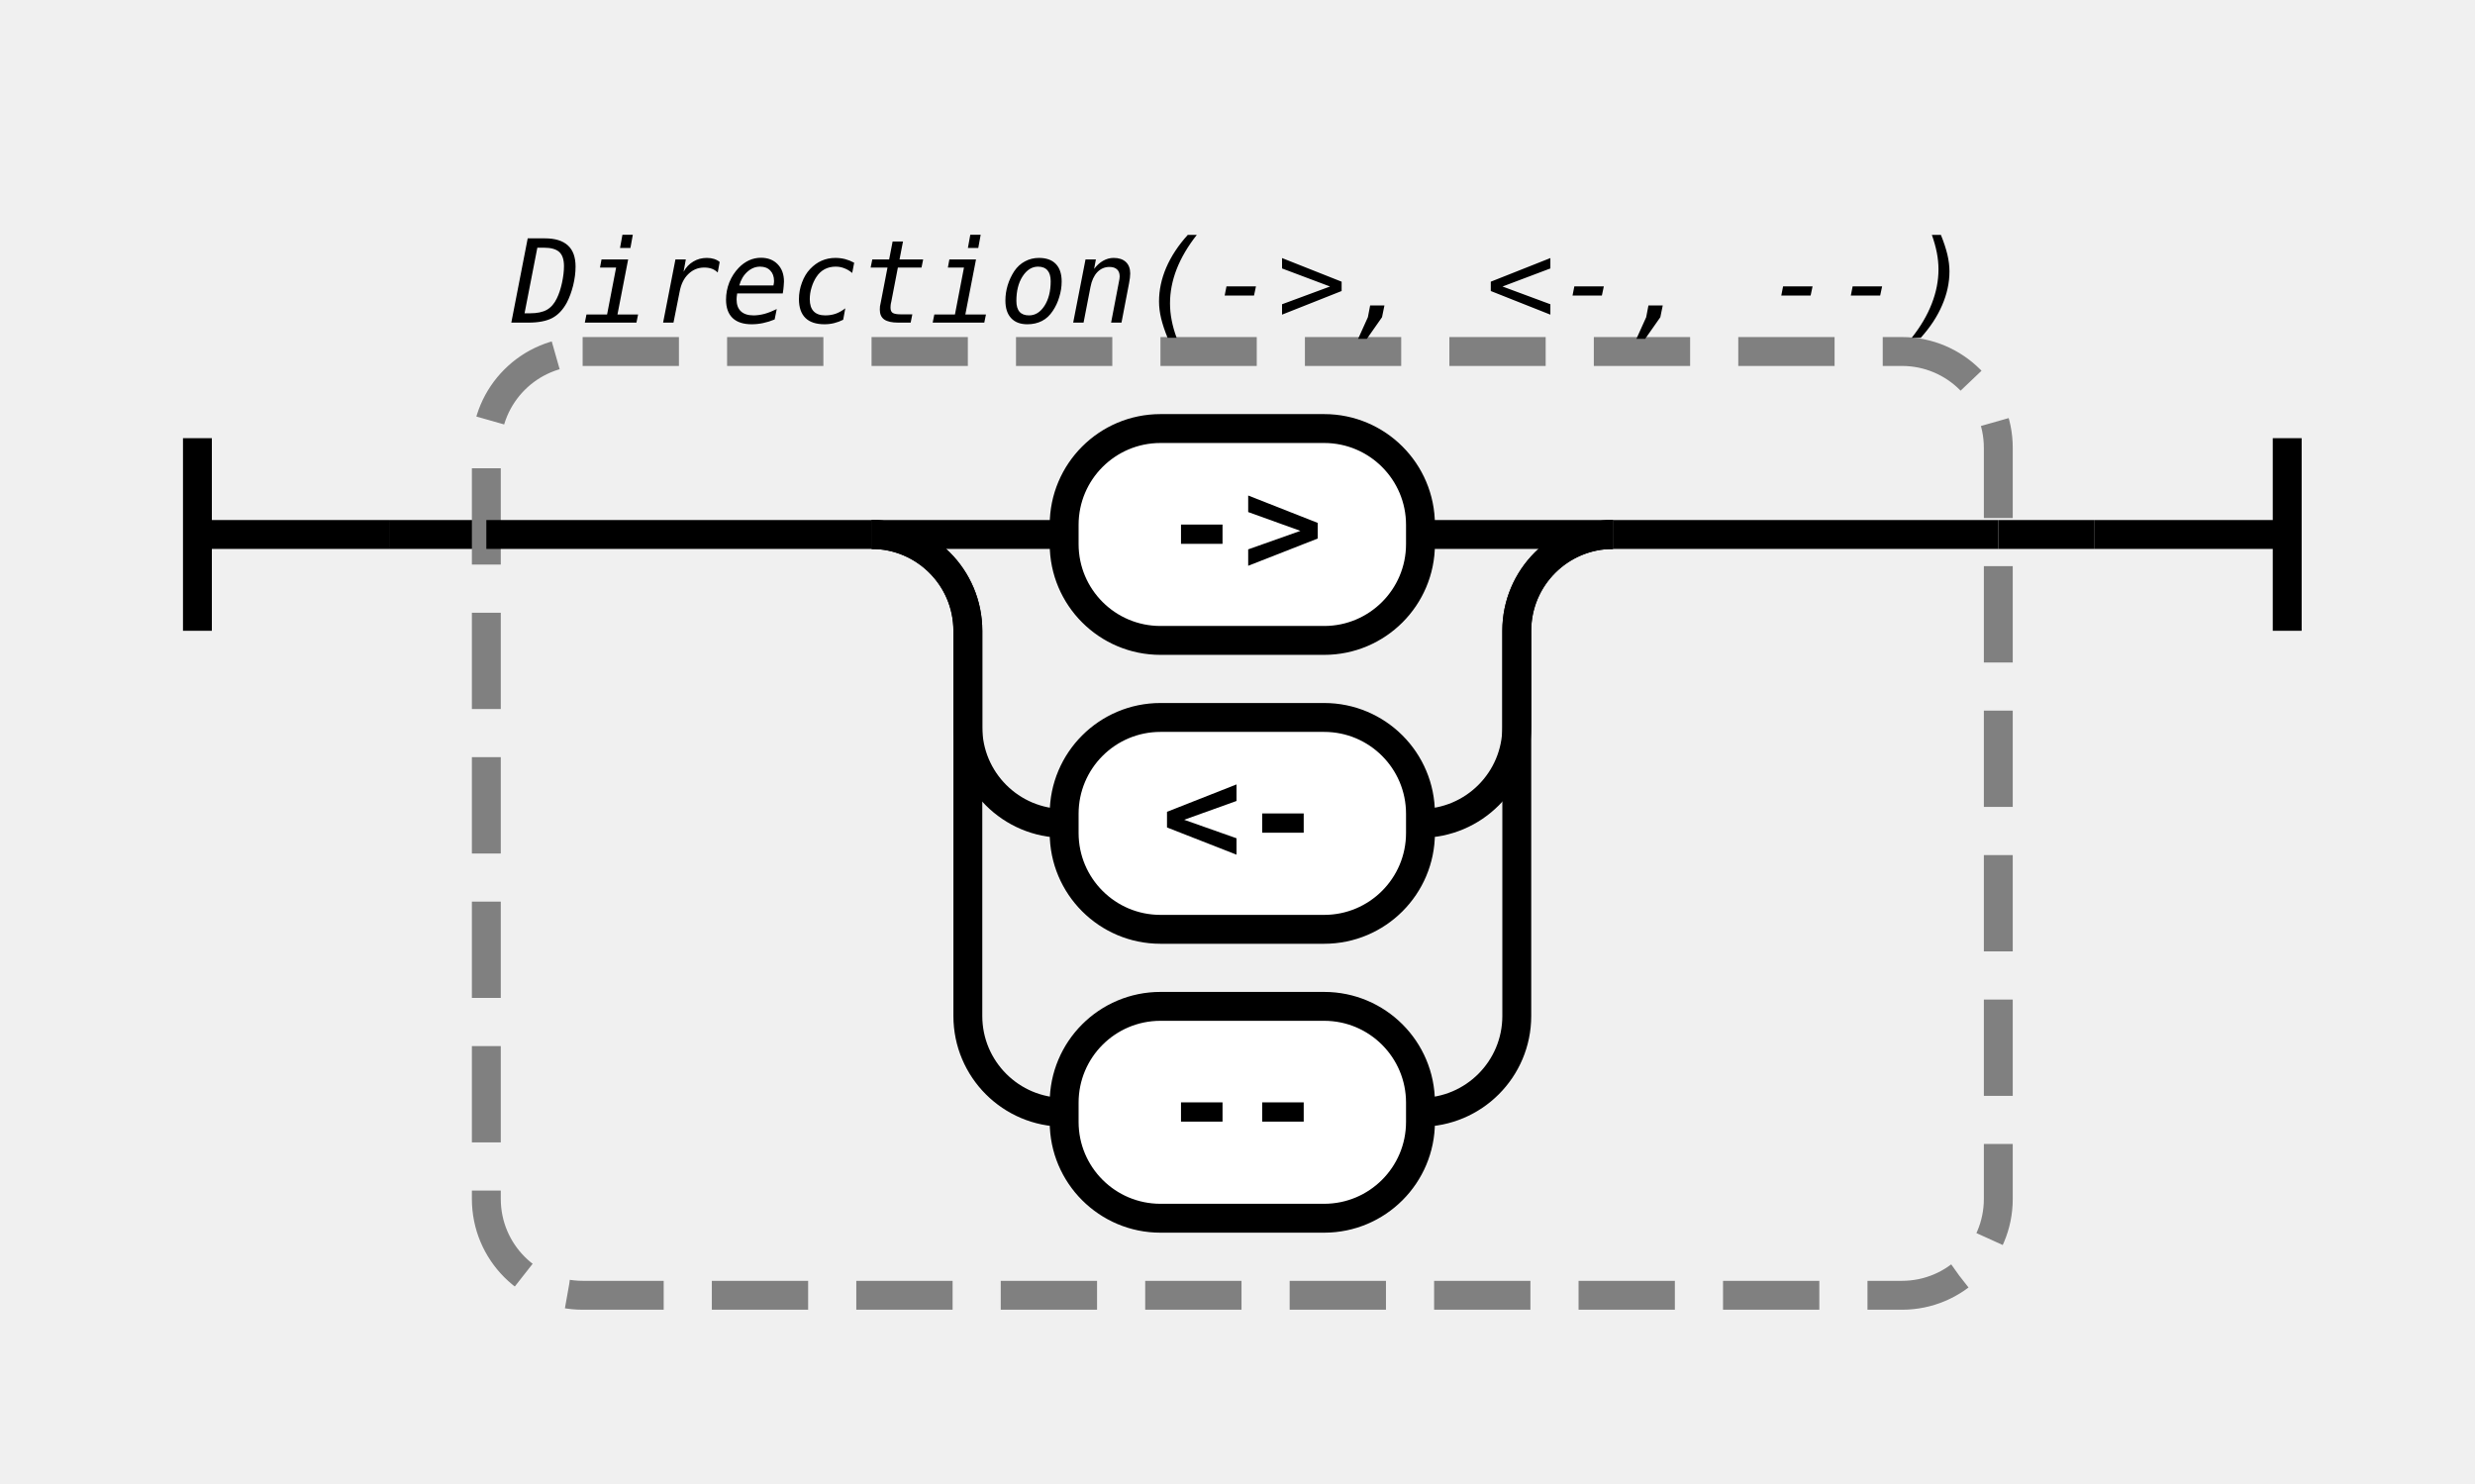
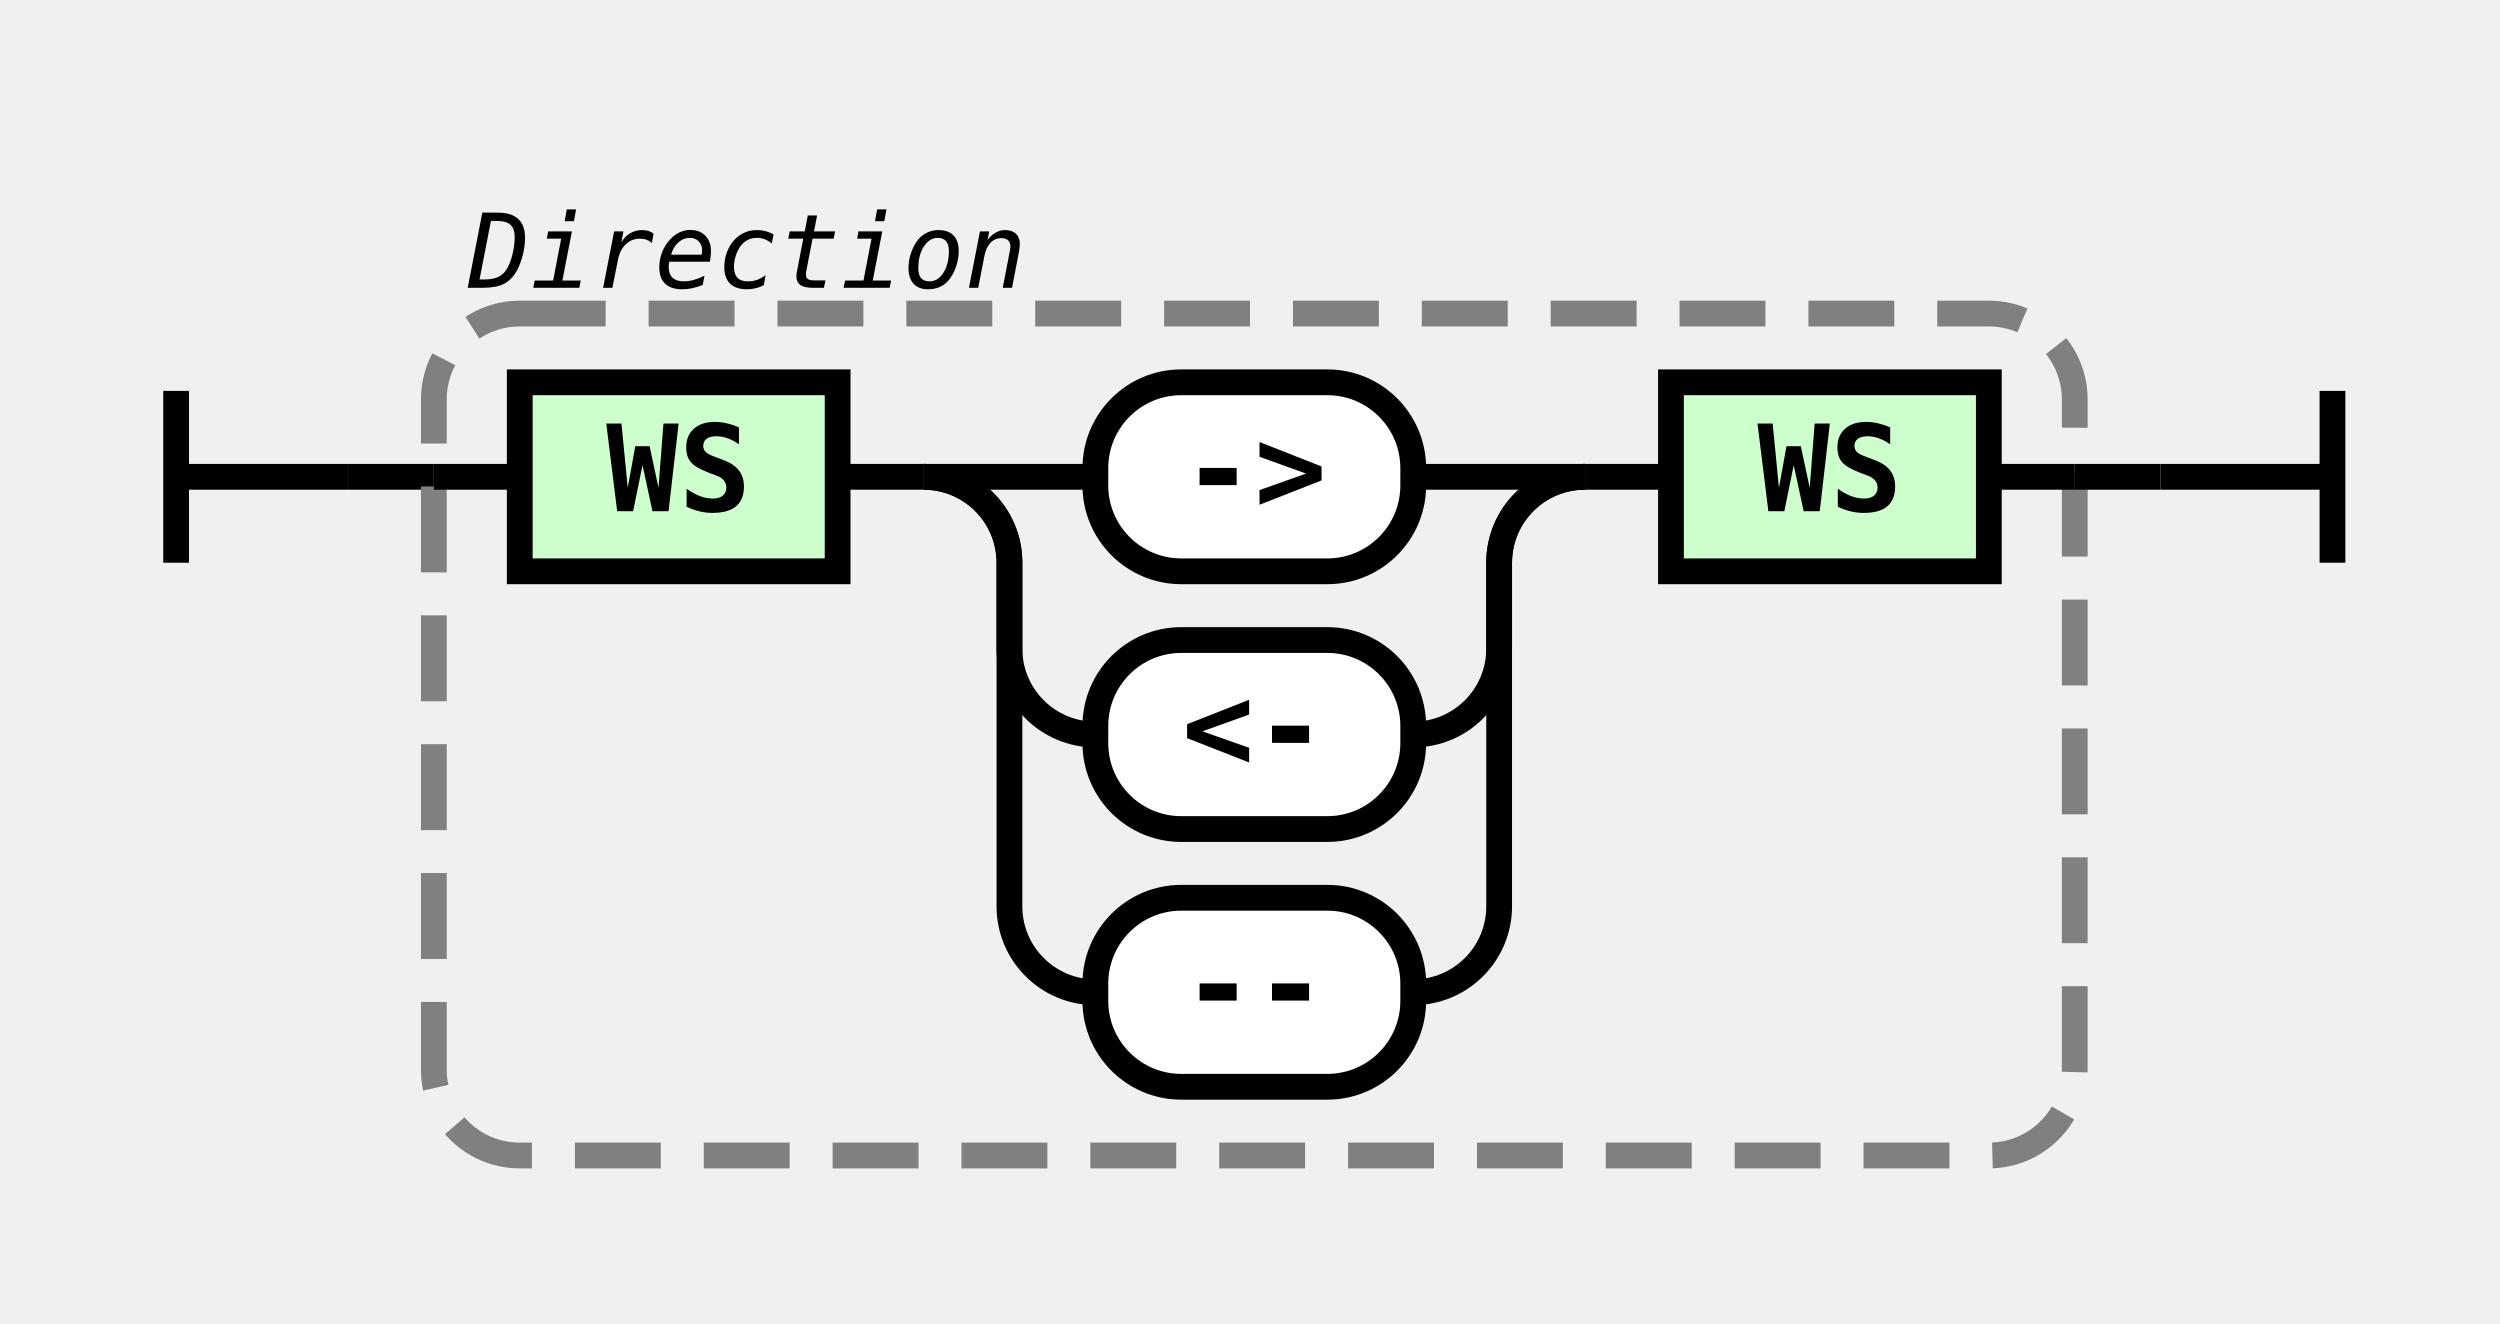
- <svg xmlns="http://www.w3.org/2000/svg" class="railroad-diagram" width="257" height="154" viewBox="0 0 257 154">
+ <svg xmlns="http://www.w3.org/2000/svg" class="railroad-diagram" width="291" height="154" viewBox="0 0 291 154">
  <g transform="translate(.5 .5)">
    <g class="Start">
      <path d="M20 45v20m0 -10h20" />
    </g>
    <path d="M40 55h10" />
    <g class="Group rule">
      <path d="M50 55h0" />
-       <path d="M207 55h0" />
-       <rect x="50" y="36" width="157" height="98" rx="10" ry="10" class="group-box" />
-       <g class="Choice">
-         <path d="M50 55h40" />
-         <path d="M167 55h40" />
-         <path d="M90 55h20" />
-         <g class="terminal literal">
-           <path d="M110 55h0" />
-           <path d="M147 55h0" />
-           <rect x="110" y="44" width="37" height="22" rx="10" ry="10" />
-           <text x="128.5" y="59">-&gt;</text>
+       <path d="M241 55h0" />
+       <rect x="50" y="36" width="191" height="98" rx="10" ry="10" class="group-box" />
+       <g class="Sequence">
+         <path d="M50 55h10" />
+         <path d="M231 55h10" />
+         <path d="M97 55h10" />
+         <g class="non-terminal rule-ref">
+           <path d="M60 55h0" />
+           <path d="M97 55h0" />
+           <rect x="60" y="44" width="37" height="22" />
+           <text x="78.5" y="59">WS</text>
        </g>
-         <path d="M147 55h20" />
-         <path d="M90 55a10 10 0 0 1 10 10v10a10 10 0 0 0 10 10" />
-         <g class="terminal literal">
-           <path d="M110 85h0" />
-           <path d="M147 85h0" />
-           <rect x="110" y="74" width="37" height="22" rx="10" ry="10" />
-           <text x="128.5" y="89">&lt;-</text>
+         <g class="Choice">
+           <path d="M107 55h0" />
+           <path d="M184 55h0" />
+           <path d="M107 55h20" />
+           <g class="terminal literal">
+             <path d="M127 55h0" />
+             <path d="M164 55h0" />
+             <rect x="127" y="44" width="37" height="22" rx="10" ry="10" />
+             <text x="145.5" y="59">-&gt;</text>
+           </g>
+           <path d="M164 55h20" />
+           <path d="M107 55a10 10 0 0 1 10 10v10a10 10 0 0 0 10 10" />
+           <g class="terminal literal">
+             <path d="M127 85h0" />
+             <path d="M164 85h0" />
+             <rect x="127" y="74" width="37" height="22" rx="10" ry="10" />
+             <text x="145.5" y="89">&lt;-</text>
+           </g>
+           <path d="M164 85a10 10 0 0 0 10 -10v-10a10 10 0 0 1 10 -10" />
+           <path d="M107 55a10 10 0 0 1 10 10v40a10 10 0 0 0 10 10" />
+           <g class="terminal literal">
+             <path d="M127 115h0" />
+             <path d="M164 115h0" />
+             <rect x="127" y="104" width="37" height="22" rx="10" ry="10" />
+             <text x="145.5" y="119">--</text>
+           </g>
+           <path d="M164 115a10 10 0 0 0 10 -10v-40a10 10 0 0 1 10 -10" />
        </g>
-         <path d="M147 85a10 10 0 0 0 10 -10v-10a10 10 0 0 1 10 -10" />
-         <path d="M90 55a10 10 0 0 1 10 10v40a10 10 0 0 0 10 10" />
-         <g class="terminal literal">
-           <path d="M110 115h0" />
-           <path d="M147 115h0" />
-           <rect x="110" y="104" width="37" height="22" rx="10" ry="10" />
-           <text x="128.5" y="119">--</text>
+         <path d="M184 55h10" />
+         <g class="non-terminal rule-ref">
+           <path d="M194 55h0" />
+           <path d="M231 55h0" />
+           <rect x="194" y="44" width="37" height="22" />
+           <text x="212.5" y="59">WS</text>
        </g>
-         <path d="M147 115a10 10 0 0 0 10 -10v-40a10 10 0 0 1 10 -10" />
      </g>
      <g class="comment">
        <path d="M50 28h0" />
-         <path d="M207 28h0" />
-         <text x="128.5" y="33" class="comment">Direction(-&gt;, &lt;-, --)</text>
+         <path d="M123 28h0" />
+         <text x="86.5" y="33" class="comment">Direction</text>
      </g>
    </g>
-     <path d="M207 55h10" />
-     <path class="End" d="M 217 55 h 20 m 0 -10 v 20" />
+     <path d="M241 55h10" />
+     <path class="End" d="M 251 55 h 20 m 0 -10 v 20" />
  </g>
  <style>  svg {
    background-color: hsl(30,20%,95%);
  }
  path {
    stroke-width: 3;
    stroke: black;
    fill: rgba(0,0,0,0);
  }
  text {
    font: bold 14px monospace;
    text-anchor: middle;
    white-space: pre;
  }
  text.diagram-text {
    font-size: 12px;
  }
  text.diagram-arrow {
    font-size: 16px;
  }
  text.label {
    text-anchor: start;
  }
  text.comment {
    font: italic 12px monospace;
  }
  g.non-terminal text {
    /*font-style: italic;*/
  }
  rect {
    stroke-width: 3;
    stroke: black;
    fill: hsl(120,100%,90%);
  }
  rect.group-box {
    stroke: gray;
    stroke-dasharray: 10 5;
    fill: none;
  }
  g.literal rect {
    fill: #fff;
  }
  path.diagram-text {
    stroke-width: 3;
    stroke: black;
    fill: white;
    cursor: help;
  }
  .decision path {
    fill: #ccc;
  }
  g.diagram-text:hover path.diagram-text {
    fill: #eee;
  }
  text.repeat-text {
    font: italic 12px monospace;
    text-anchor: end;
  }
  .repeat-box &gt; rect.group-box {
    stroke: gray;
    stroke-width: 2;
    stroke-dasharray: 1 5;
    fill: none;
  }
  .delimiter &gt; rect.group-box {
    stroke: gray;
    stroke-width: 2;
    stroke-dasharray: 1 5;
    fill: none;
  }

</style>
</svg>
